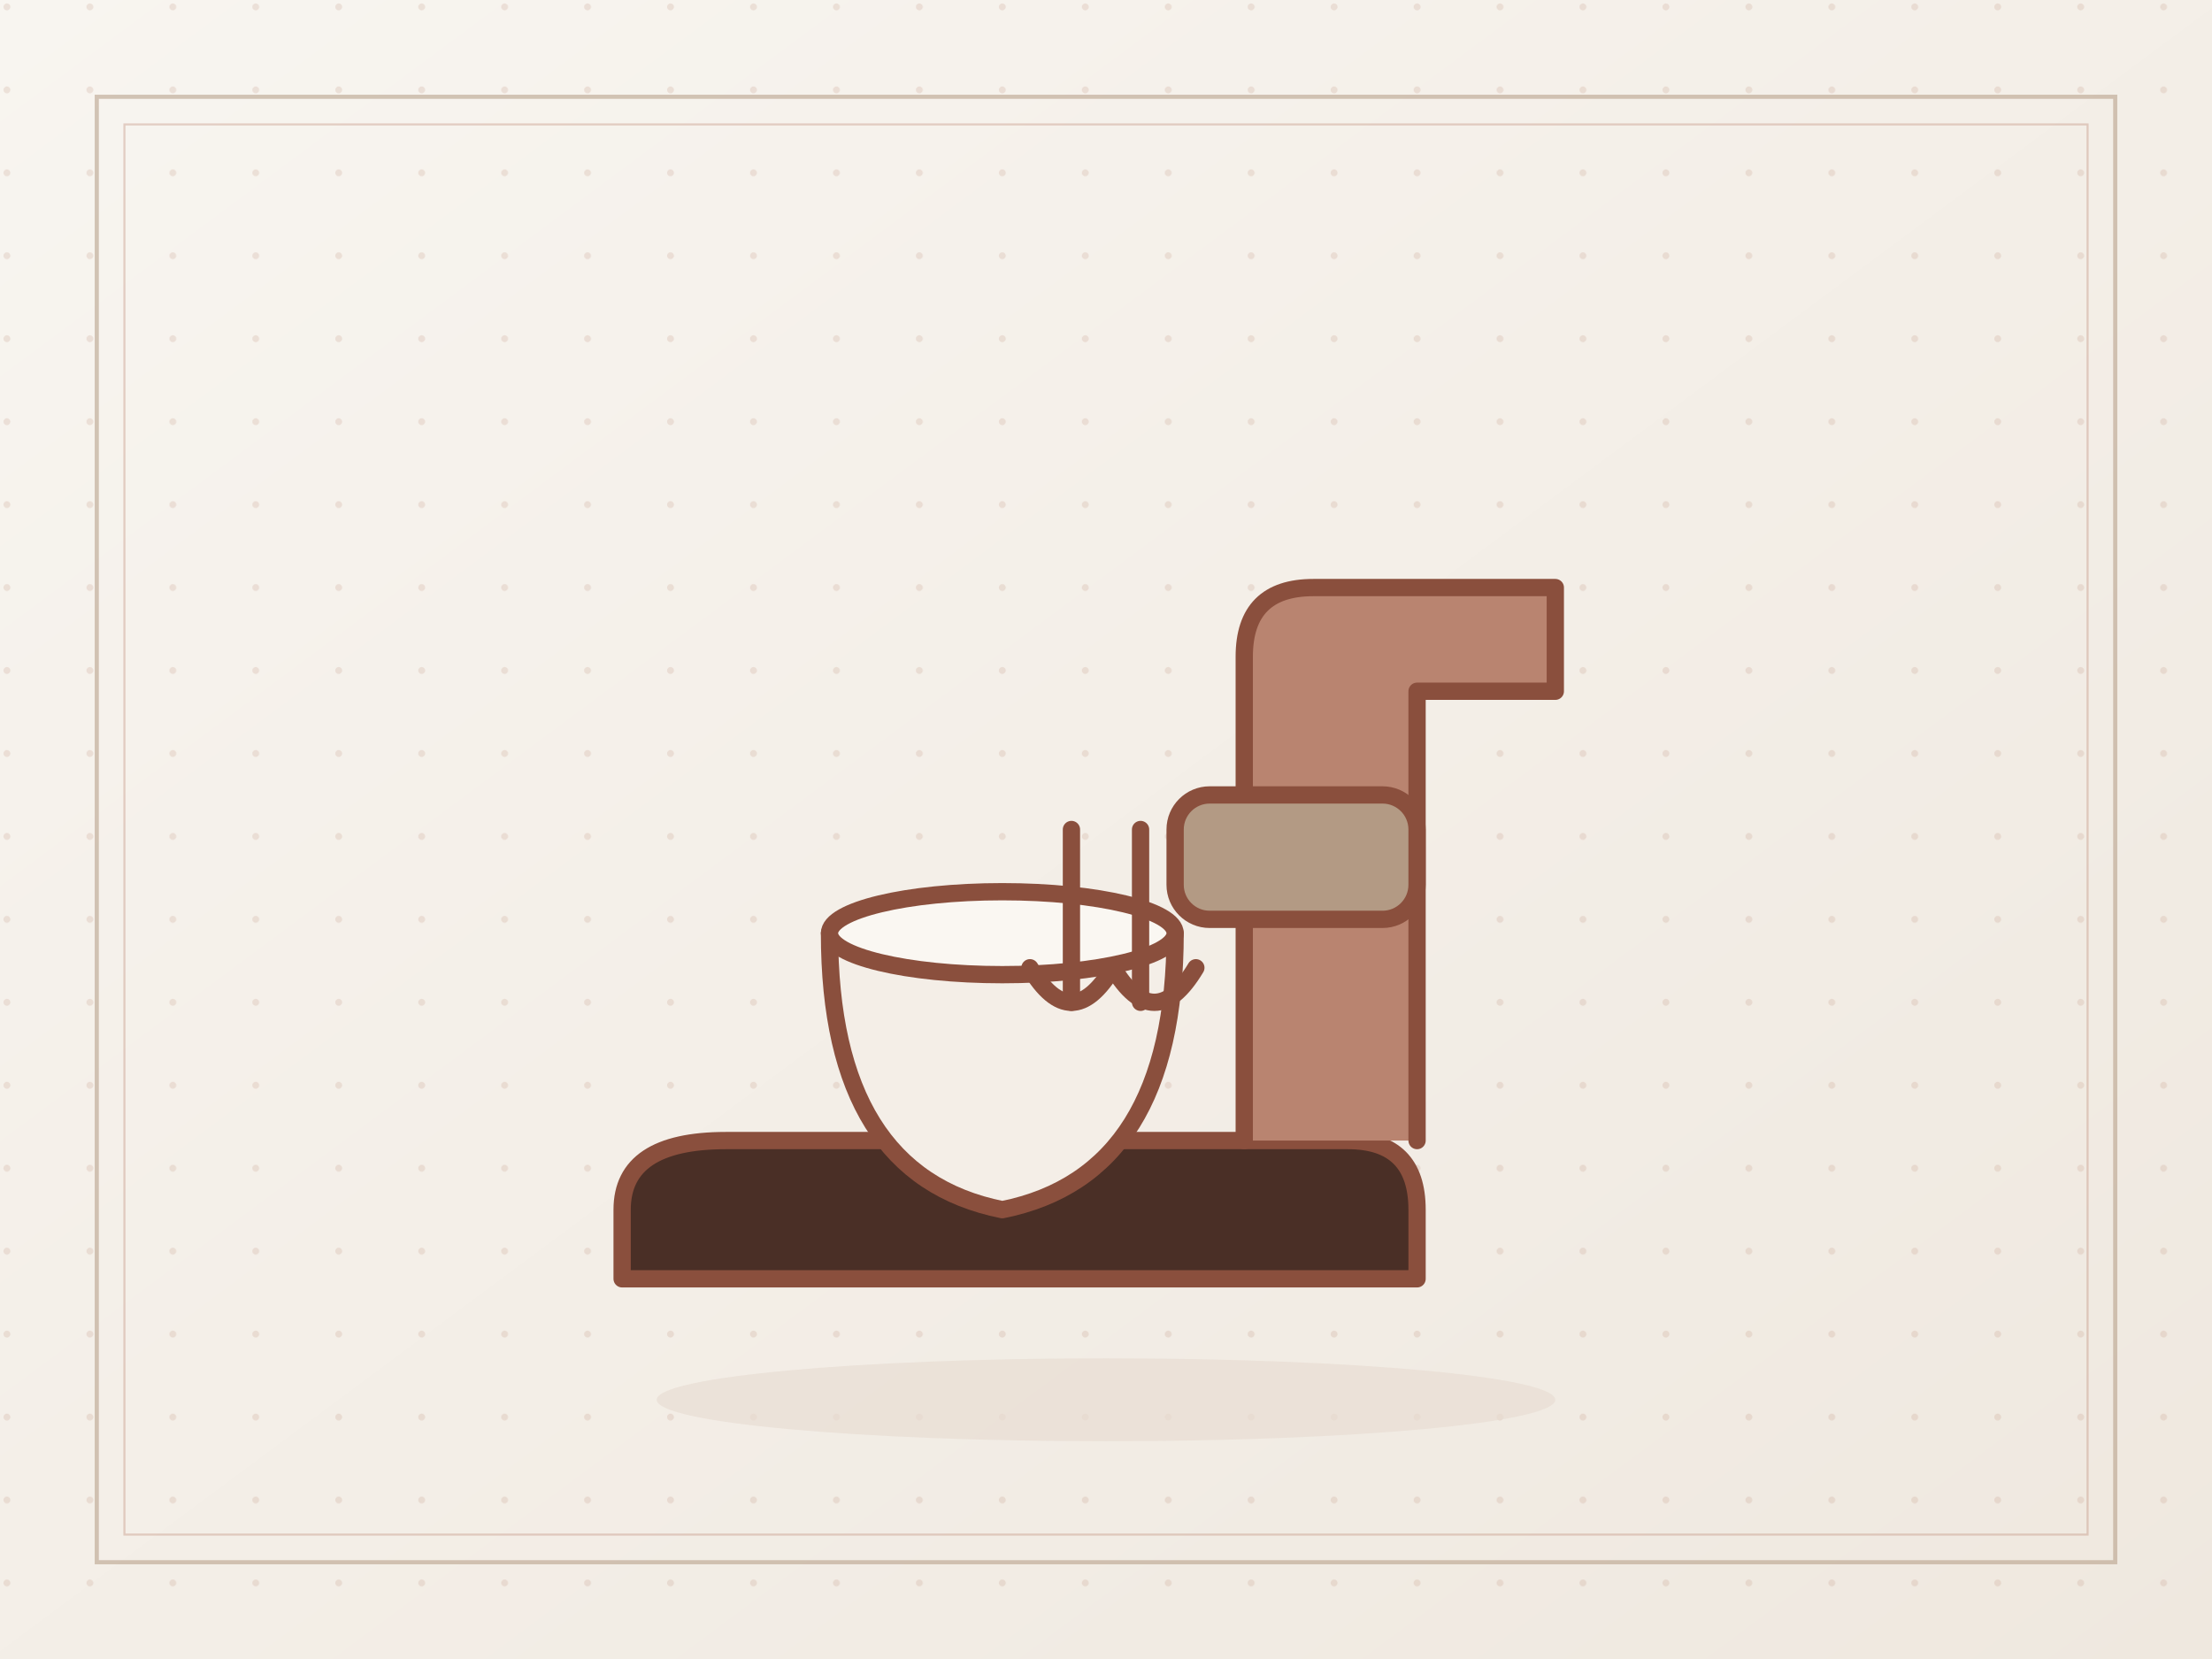
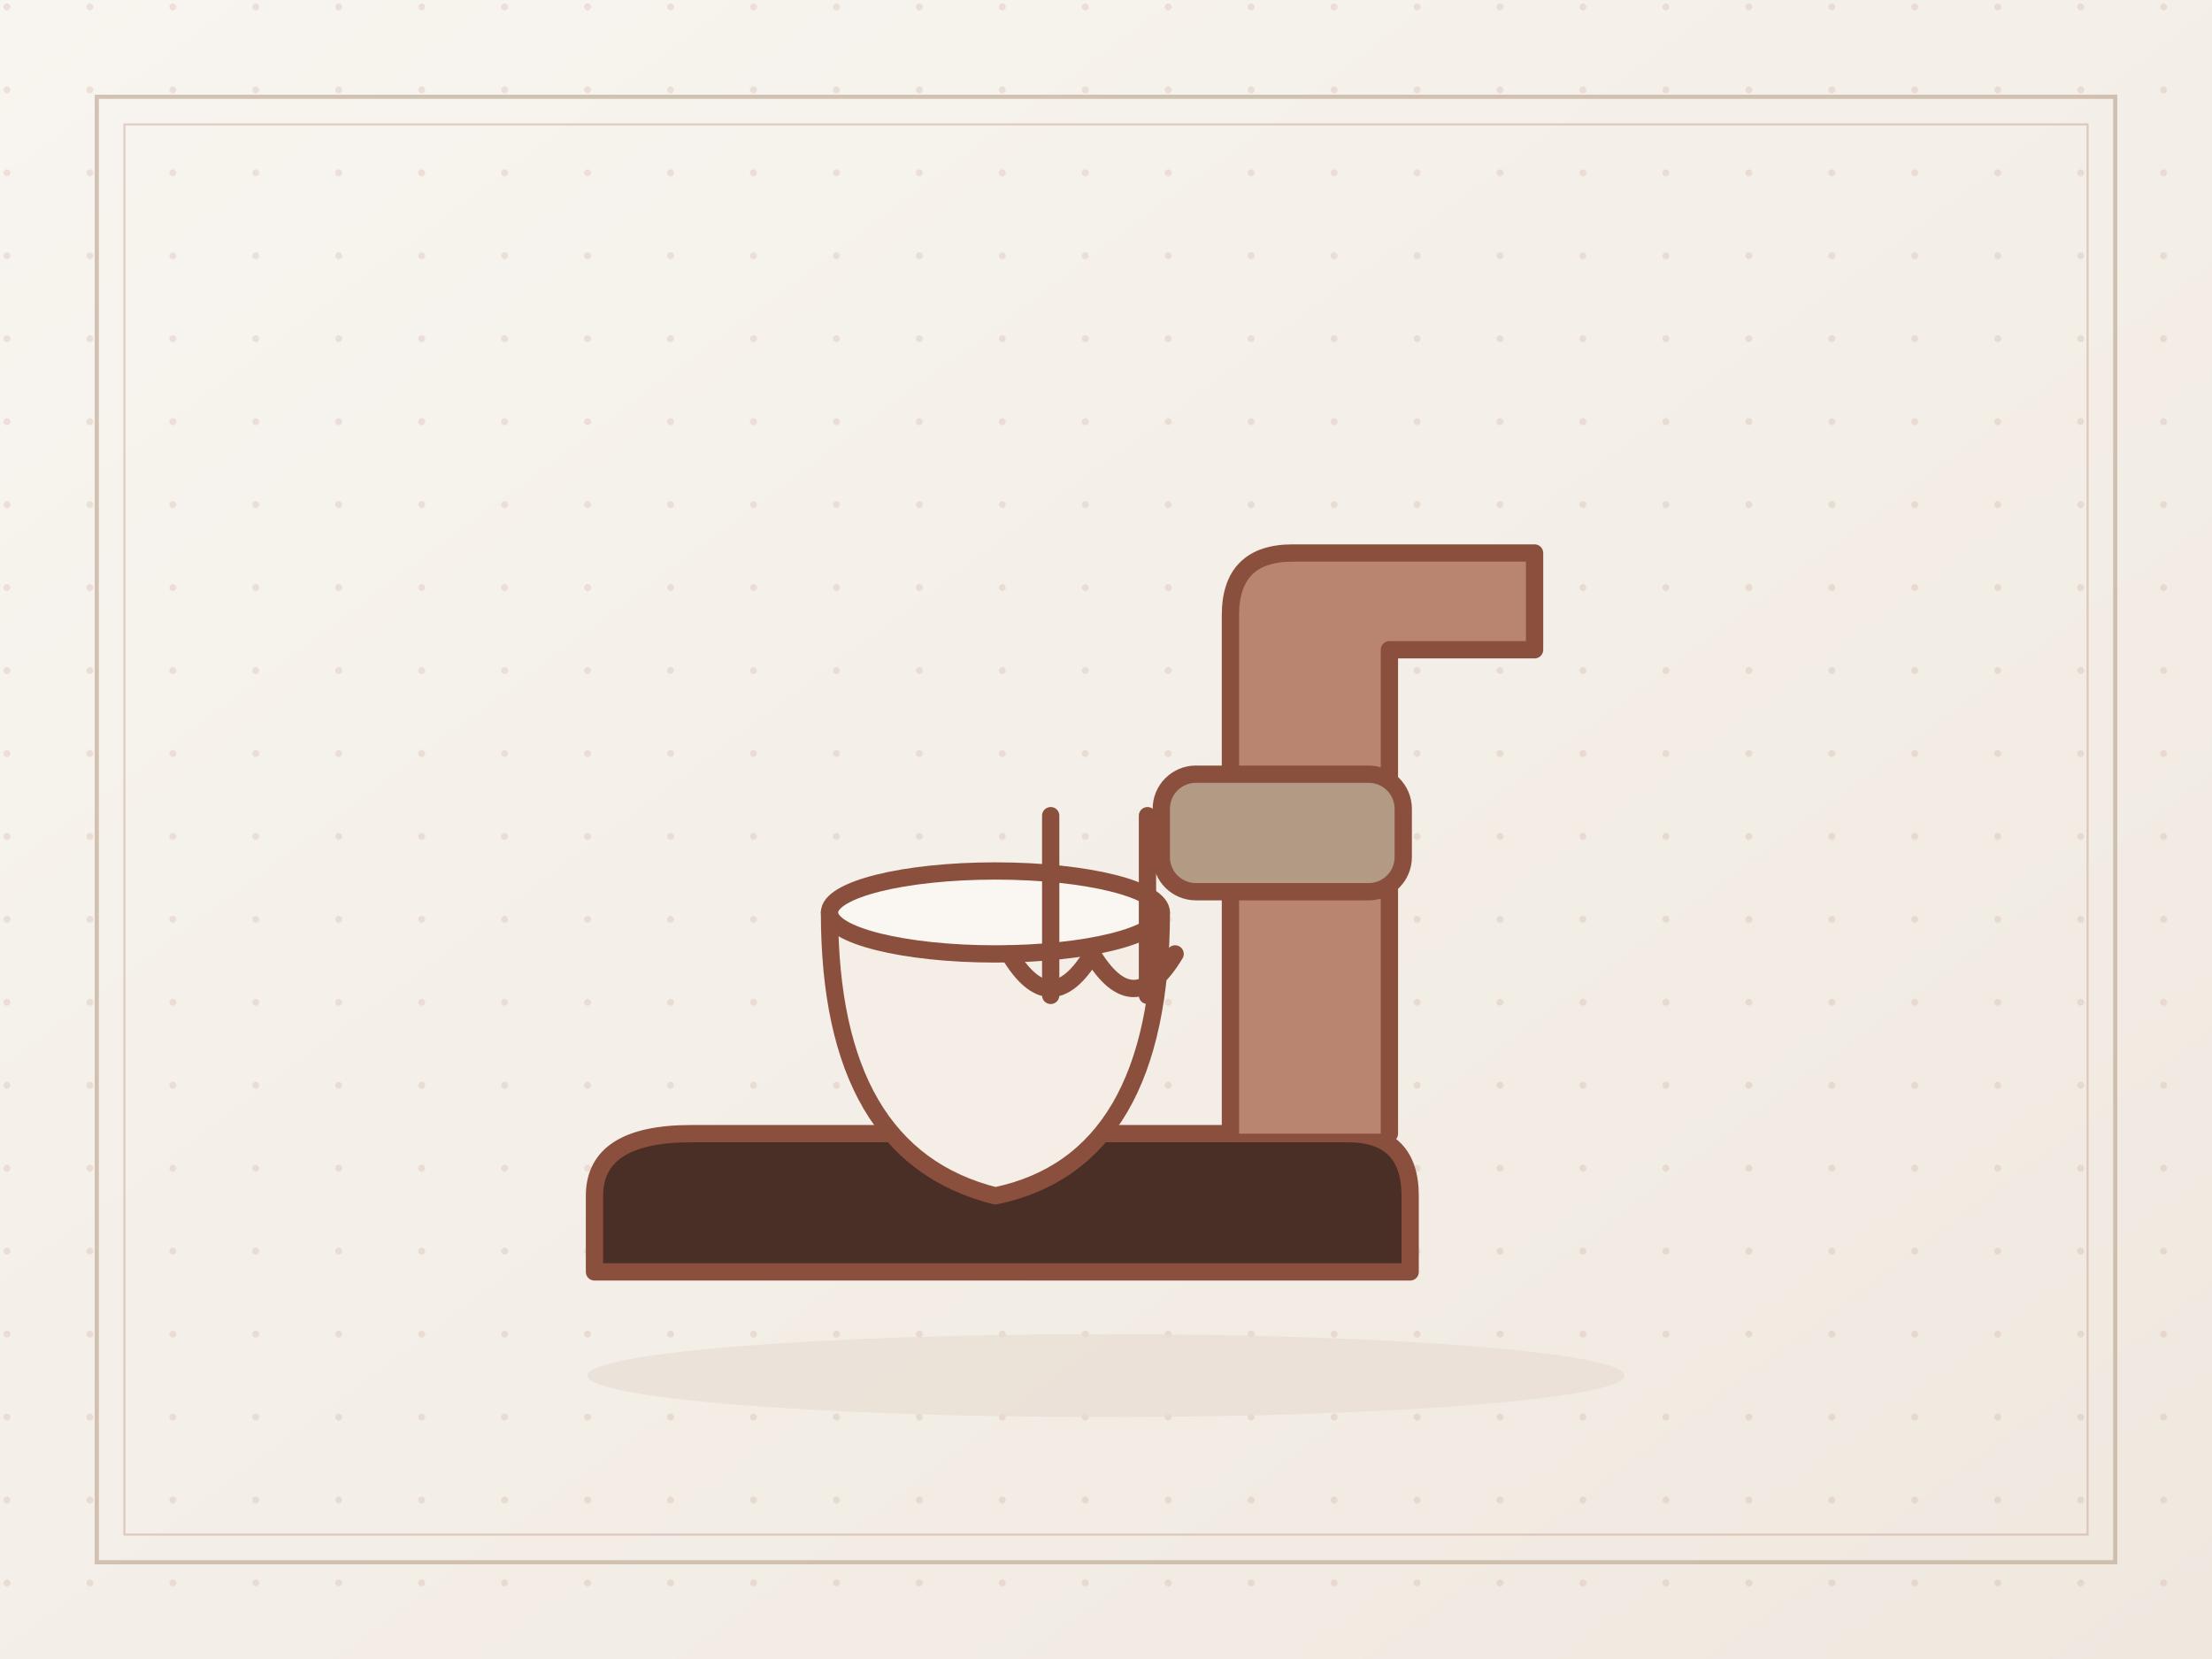
<svg xmlns="http://www.w3.org/2000/svg" viewBox="0 0 640 480" width="640" height="480" role="img">
  <defs>
    <linearGradient id="bg" x1="0" y1="0" x2="1" y2="1">
      <stop offset="0%" stop-color="#F8F5F0" />
      <stop offset="100%" stop-color="#EFE8DF" />
    </linearGradient>
    <pattern id="dots" width="24" height="24" patternUnits="userSpaceOnUse">
      <circle cx="2" cy="2" r="1" fill="#B98470" opacity="0.18" />
    </pattern>
  </defs>
  <rect width="640" height="480" fill="url(#bg)" />
  <rect width="640" height="480" fill="url(#dots)" />
  <rect x="28" y="28" width="584" height="424" fill="none" stroke="#B39A84" stroke-width="1.2" opacity="0.55" />
  <rect x="36" y="36" width="568" height="408" fill="none" stroke="#B98470" stroke-width="0.6" opacity="0.35" />
-   <g transform="translate(320 250)" fill="none" stroke="#8A4F3D" stroke-width="5" stroke-linecap="round" stroke-linejoin="round">
-     <ellipse cx="0" cy="155" rx="130" ry="12" fill="#E8DDD3" stroke="none" opacity="0.7" />
-     <path d="M-110 80 h180 q20 0 20 20 v20 h-230 v-20 q0 -20 30 -20 z" fill="#4A2F26" />
-     <path d="M-80 20 q0 70 50 80 q50 -10 50 -80 z" fill="#F4EEE7" />
-     <ellipse cx="-30" cy="20" rx="50" ry="12" fill="#FAF7F2" />
-     <path d="M40 80 v-140 q0 -20 20 -20 h70 v30 h-40 v130" fill="#B98470" />
-     <rect x="20" y="-20" width="70" height="36" rx="10" fill="#B39A84" stroke="#8A4F3D" />
-     <path d="M-10 -10 v50" />
-     <path d="M10 -10 v50" />
-     <path d="M-22 30 q12 20 24 0 q12 20 24 0" />
+   <g transform="translate(320 248)" fill="none" stroke="#8A4F3D" stroke-width="5" stroke-linecap="round" stroke-linejoin="round">
+     <ellipse cx="0" cy="150" rx="150" ry="12" fill="#E8DDD3" stroke="none" opacity="0.7" />
+     <path d="M-120 80 h190 q18 0 18 18 v22 h-236 v-22 q0 -18 28 -18 z" fill="#4A2F26" />
+     <path d="M-80 16 q0 70 48 82 q48 -10 48 -82 z" fill="#F4EEE7" />
+     <ellipse cx="-32" cy="16" rx="48" ry="12" fill="#FAF7F2" />
+     <path d="M36 80 v-150 q0 -18 18 -18 h70 v28 h-42 v140" fill="#B98470" />
+     <rect x="16" y="-24" width="70" height="34" rx="10" fill="#B39A84" stroke="#8A4F3D" />
+     <path d="M-16 -12 v52 M12 -12 v52" />
+     <path d="M-28 28 q12 20 24 0 q12 20 24 0" />
  </g>
</svg>
